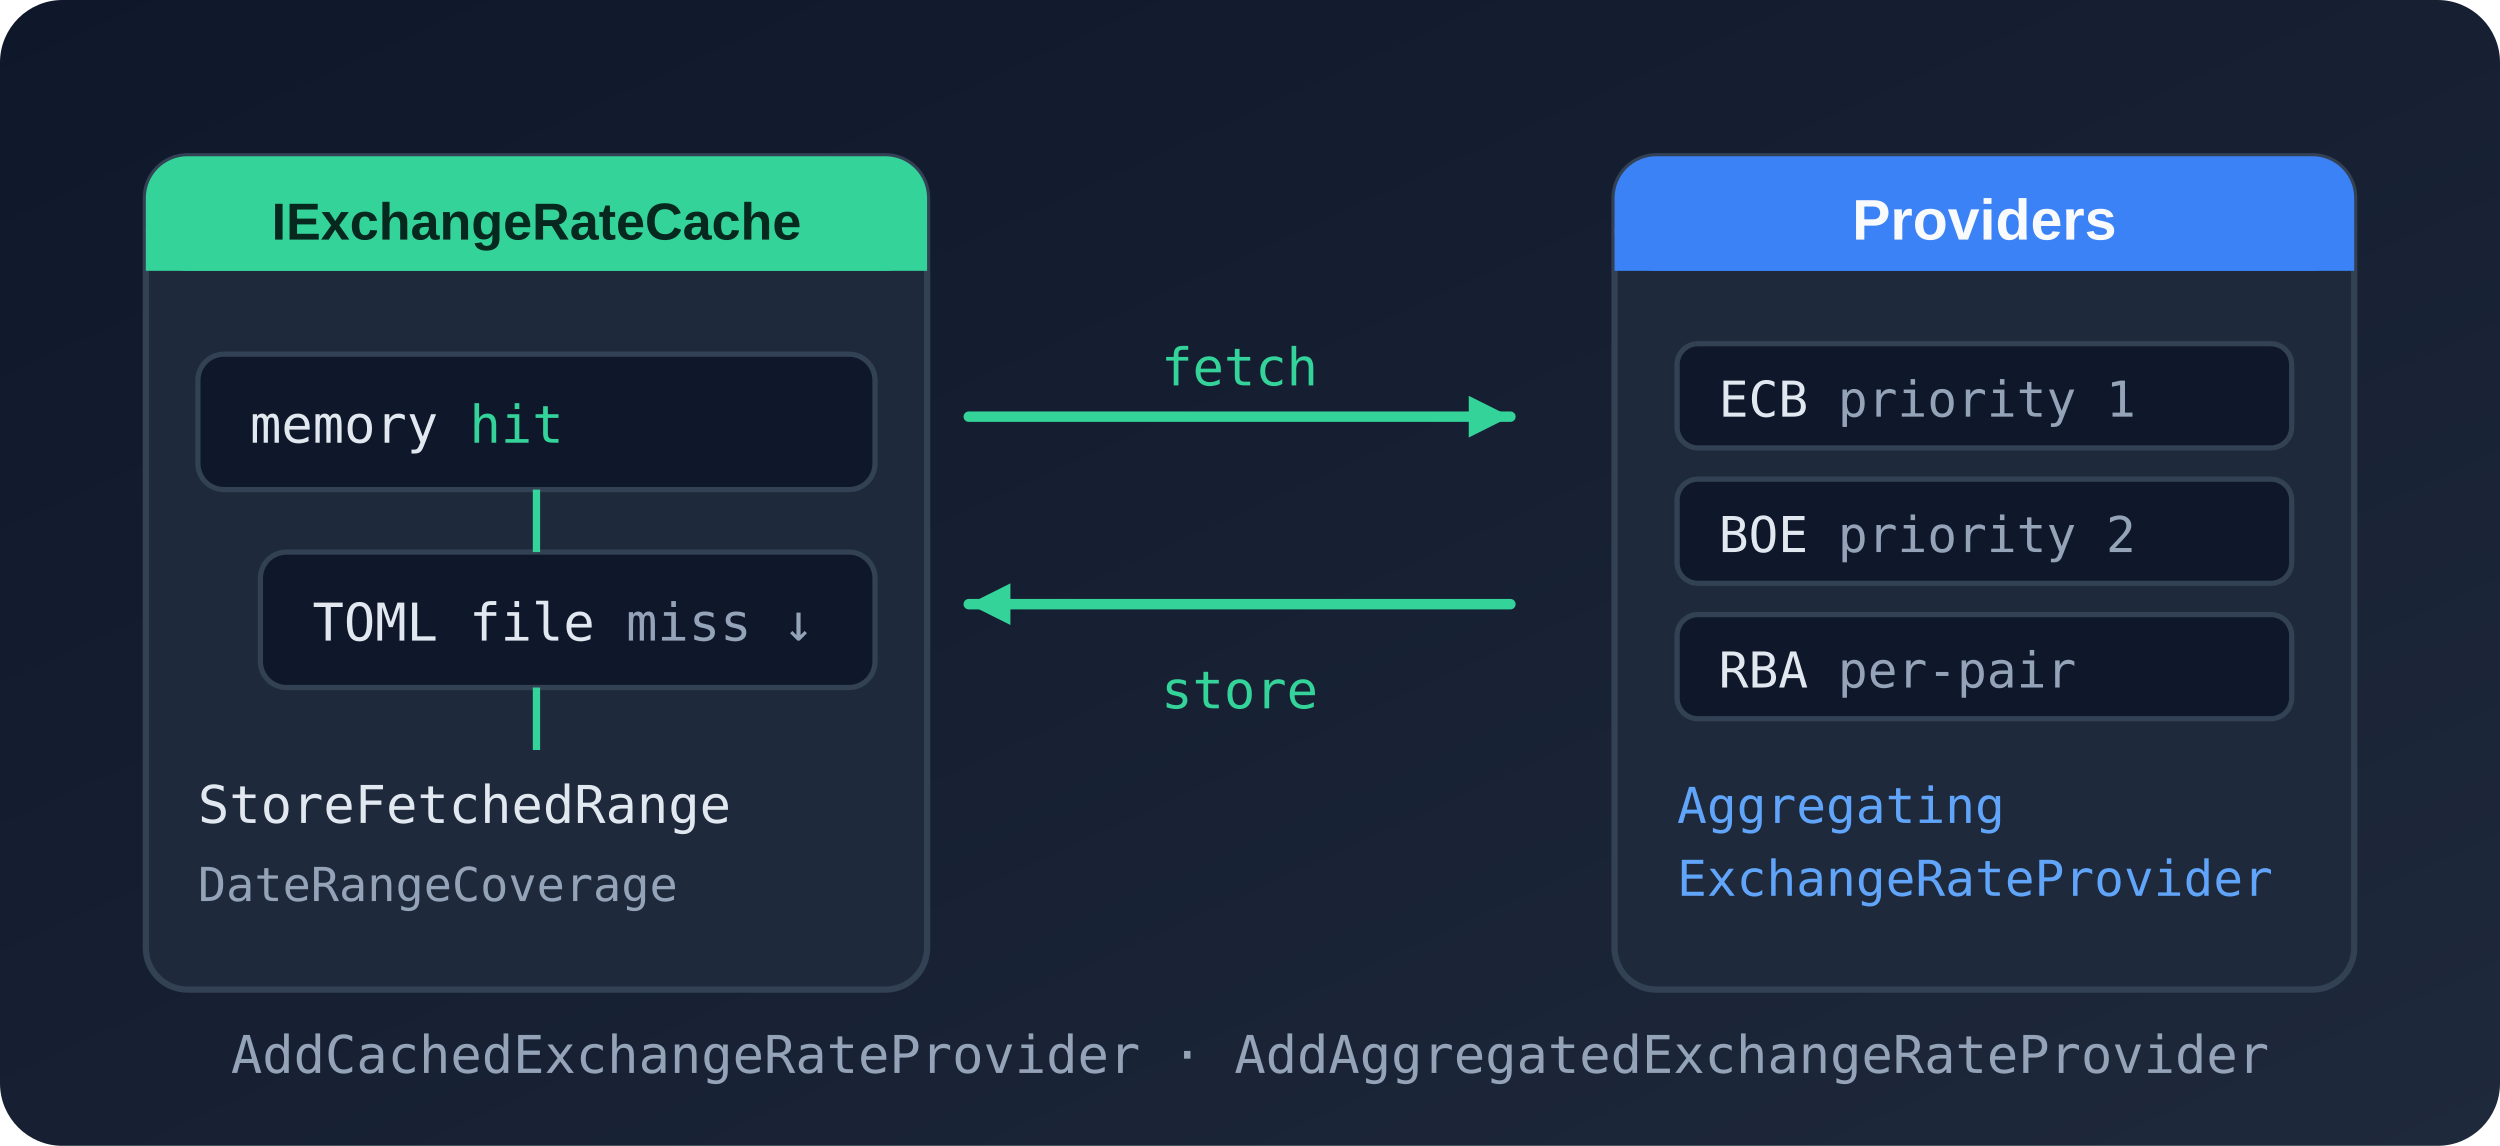
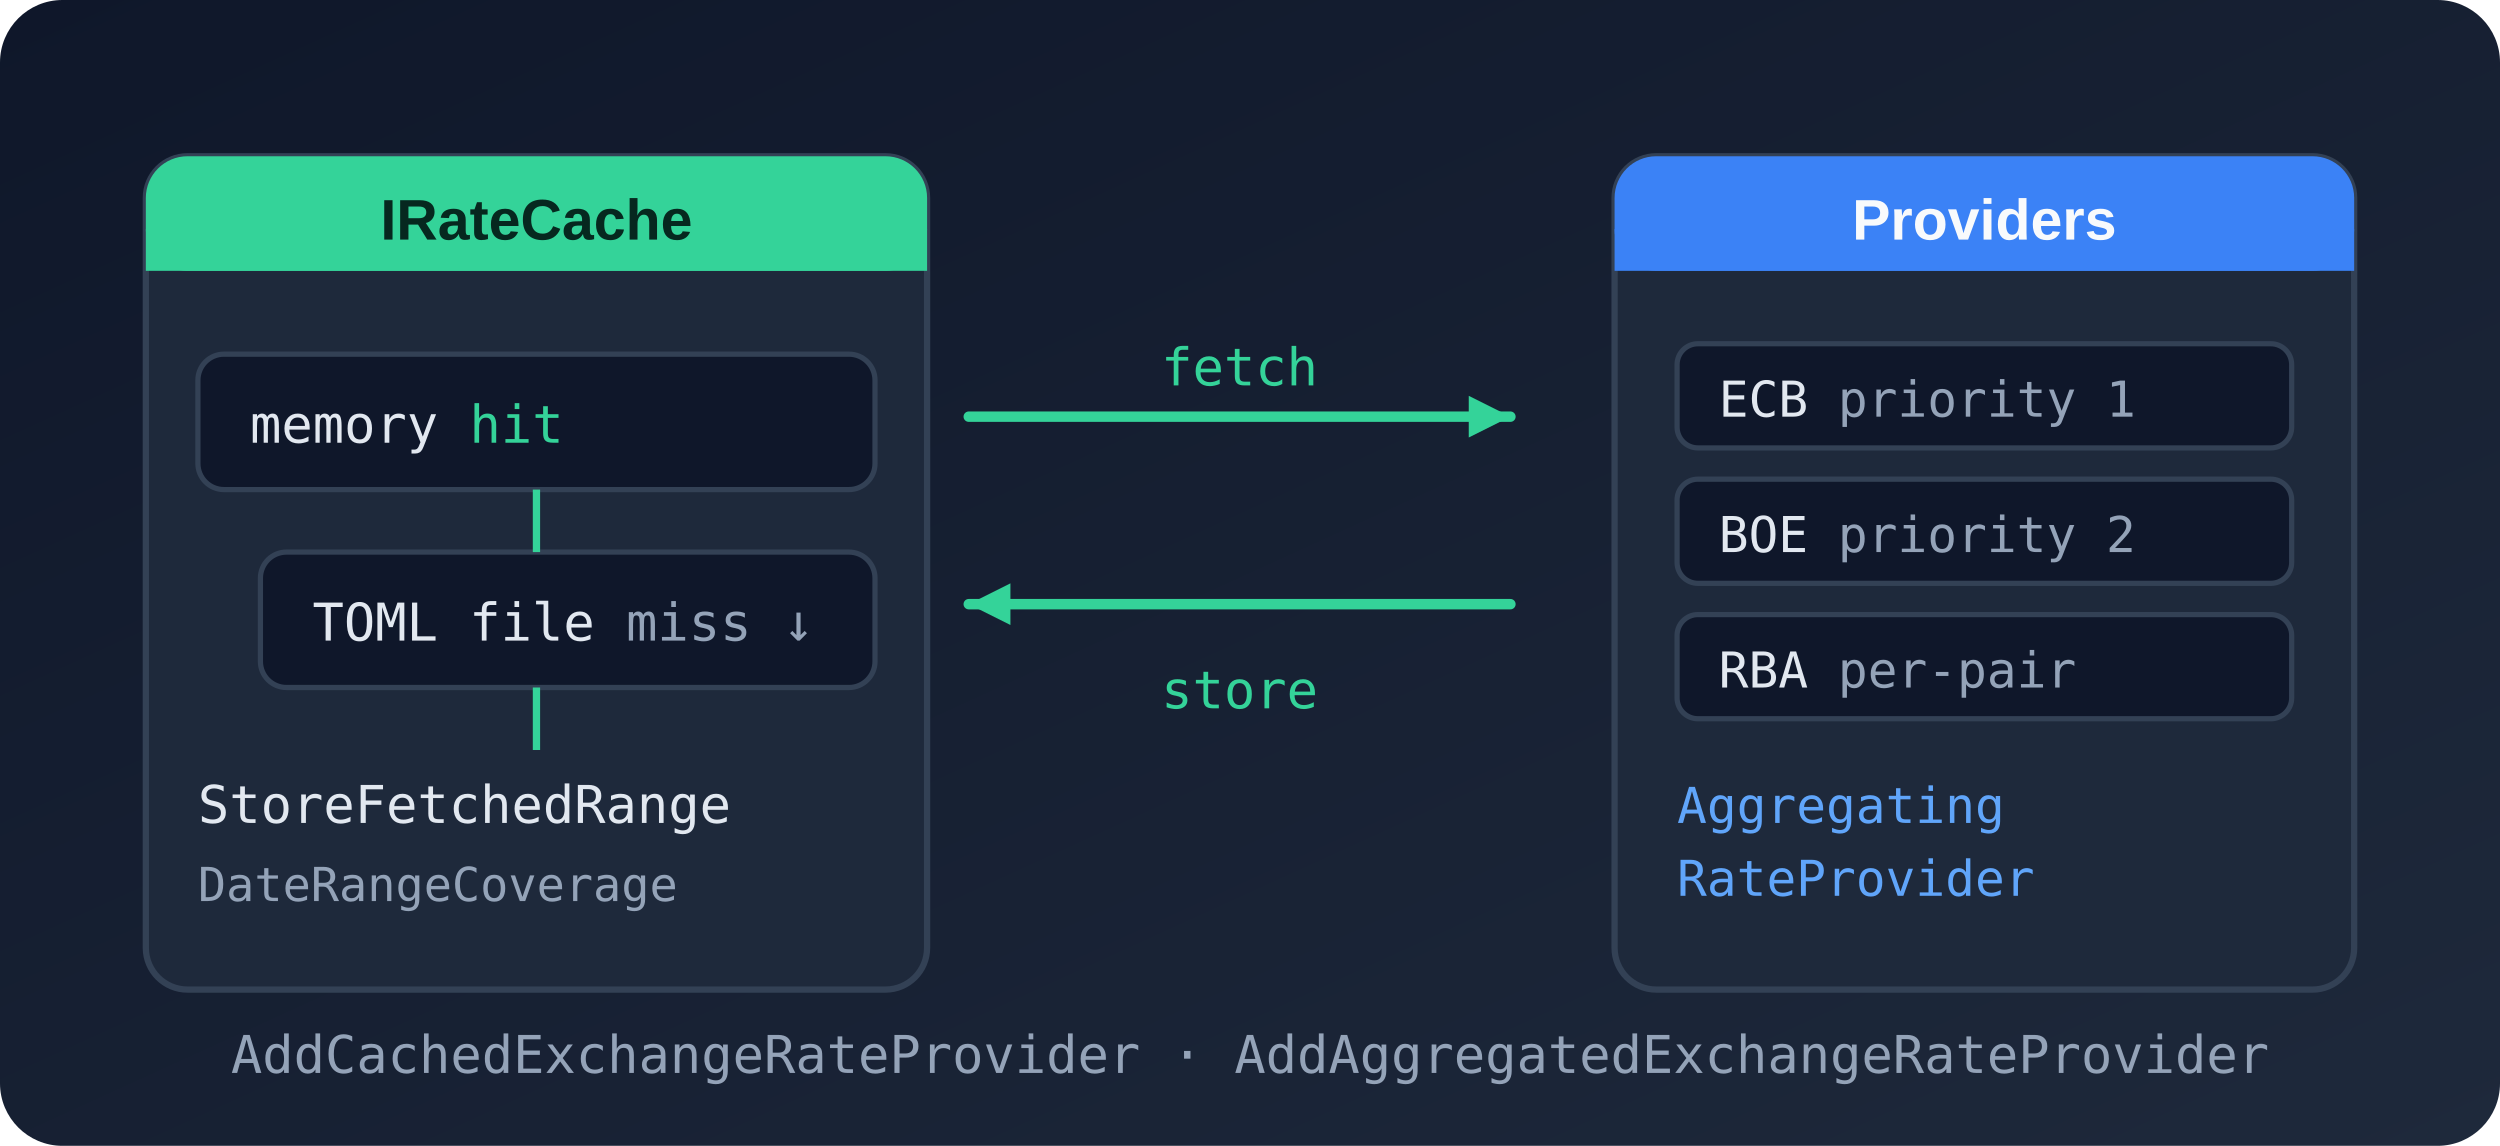
<svg xmlns="http://www.w3.org/2000/svg" viewBox="0 0 480 220" role="img" aria-label="Bodu.Financial.ExchangeRates.Caching — read-through caching and aggregation for exchange-rate providers">
  <defs>
    <linearGradient id="fxcache-bg" x1="0" y1="0" x2="1" y2="1">
      <stop offset="0" stop-color="#0F172A" />
      <stop offset="1" stop-color="#1E293B" />
    </linearGradient>
  </defs>
  <rect width="480" height="220" rx="12" fill="url(#fxcache-bg)" />
  <g transform="translate(28 30)" font-family="'Segoe UI','Helvetica Neue',Arial,sans-serif" font-size="11">
    <rect width="150" height="160" rx="8" fill="#1E293B" stroke="#334155" stroke-width="1.2" />
    <rect width="150" height="22" rx="8" fill="#34D399" />
    <rect y="14" width="150" height="8" fill="#34D399" />
-     <text x="75" y="16" fill="#06281F" text-anchor="middle" font-weight="700" font-size="10">IExchangeRateCache</text>
+     <text x="75" y="16" fill="#06281F" text-anchor="middle" font-weight="700" font-size="11">IRateCache</text>
    <g stroke="#334155" stroke-width="1">
      <rect x="10" y="38" width="130" height="26" rx="5" fill="#0F172A" />
      <rect x="22" y="76" width="118" height="26" rx="5" fill="#0F172A" />
    </g>
    <g fill="#E2E8F0" font-family="'Consolas','Menlo',monospace" font-size="10">
      <text x="20" y="55">memory <tspan fill="#34D399">hit</tspan>
      </text>
      <text x="32" y="93">TOML file <tspan fill="#94A3B8">miss ↓</tspan>
      </text>
    </g>
    <g fill="none" stroke="#34D399" stroke-width="1.4">
      <path d="M 75 64 L 75 76" />
      <path d="M 75 102 L 75 114" />
    </g>
    <g fill="#E2E8F0" font-family="'Consolas','Menlo',monospace" font-size="10">
      <text x="10" y="128">StoreFetchedRange</text>
      <text x="10" y="143">
        <tspan fill="#94A3B8" font-size="9">DateRangeCoverage</tspan>
      </text>
    </g>
  </g>
  <g transform="translate(186 80)" fill="none" stroke="#34D399" stroke-width="2" stroke-linecap="round">
    <line x1="0" y1="0" x2="104" y2="0" />
    <polygon points="104,0 96,-4 96,4" fill="#34D399" stroke="none" />
    <line x1="104" y1="36" x2="0" y2="36" />
    <polygon points="0,36 8,32 8,40" fill="#34D399" stroke="none" />
  </g>
  <g transform="translate(186 80)" fill="#34D399" font-family="'Consolas','Menlo',monospace" font-size="10" text-anchor="middle">
    <text x="52" y="-6">fetch</text>
    <text x="52" y="56">store</text>
  </g>
  <g transform="translate(310 30)" font-family="'Segoe UI','Helvetica Neue',Arial,sans-serif" font-size="11">
    <rect width="142" height="160" rx="8" fill="#1E293B" stroke="#334155" stroke-width="1.2" />
    <rect width="142" height="22" rx="8" fill="#3B82F6" />
    <rect y="14" width="142" height="8" fill="#3B82F6" />
    <text x="71" y="16" fill="#F8FAFC" text-anchor="middle" font-weight="700" font-size="11">Providers</text>
    <g stroke="#334155" stroke-width="1">
      <rect x="12" y="36" width="118" height="20" rx="4" fill="#0F172A" />
      <rect x="12" y="62" width="118" height="20" rx="4" fill="#0F172A" />
      <rect x="12" y="88" width="118" height="20" rx="4" fill="#0F172A" />
    </g>
    <g fill="#E2E8F0" font-family="'Consolas','Menlo',monospace" font-size="9.5">
      <text x="20" y="50">ECB <tspan fill="#94A3B8">priority 1</tspan>
      </text>
      <text x="20" y="76">BOE <tspan fill="#94A3B8">priority 2</tspan>
      </text>
      <text x="20" y="102">RBA <tspan fill="#94A3B8">per-pair</tspan>
      </text>
    </g>
    <g fill="#E2E8F0" font-family="'Consolas','Menlo',monospace" font-size="9.5">
      <text x="12" y="128">
        <tspan fill="#60A5FA">Aggregating</tspan>
      </text>
      <text x="12" y="142">
-         <tspan fill="#60A5FA">ExchangeRateProvider</tspan>
+         <tspan fill="#60A5FA">RateProvider</tspan>
      </text>
    </g>
  </g>
  <g fill="#94A3B8" font-family="'Consolas','Menlo',monospace" font-size="10">
    <text x="240" y="206" text-anchor="middle">AddCachedExchangeRateProvider · AddAggregatedExchangeRateProvider</text>
  </g>
</svg>
